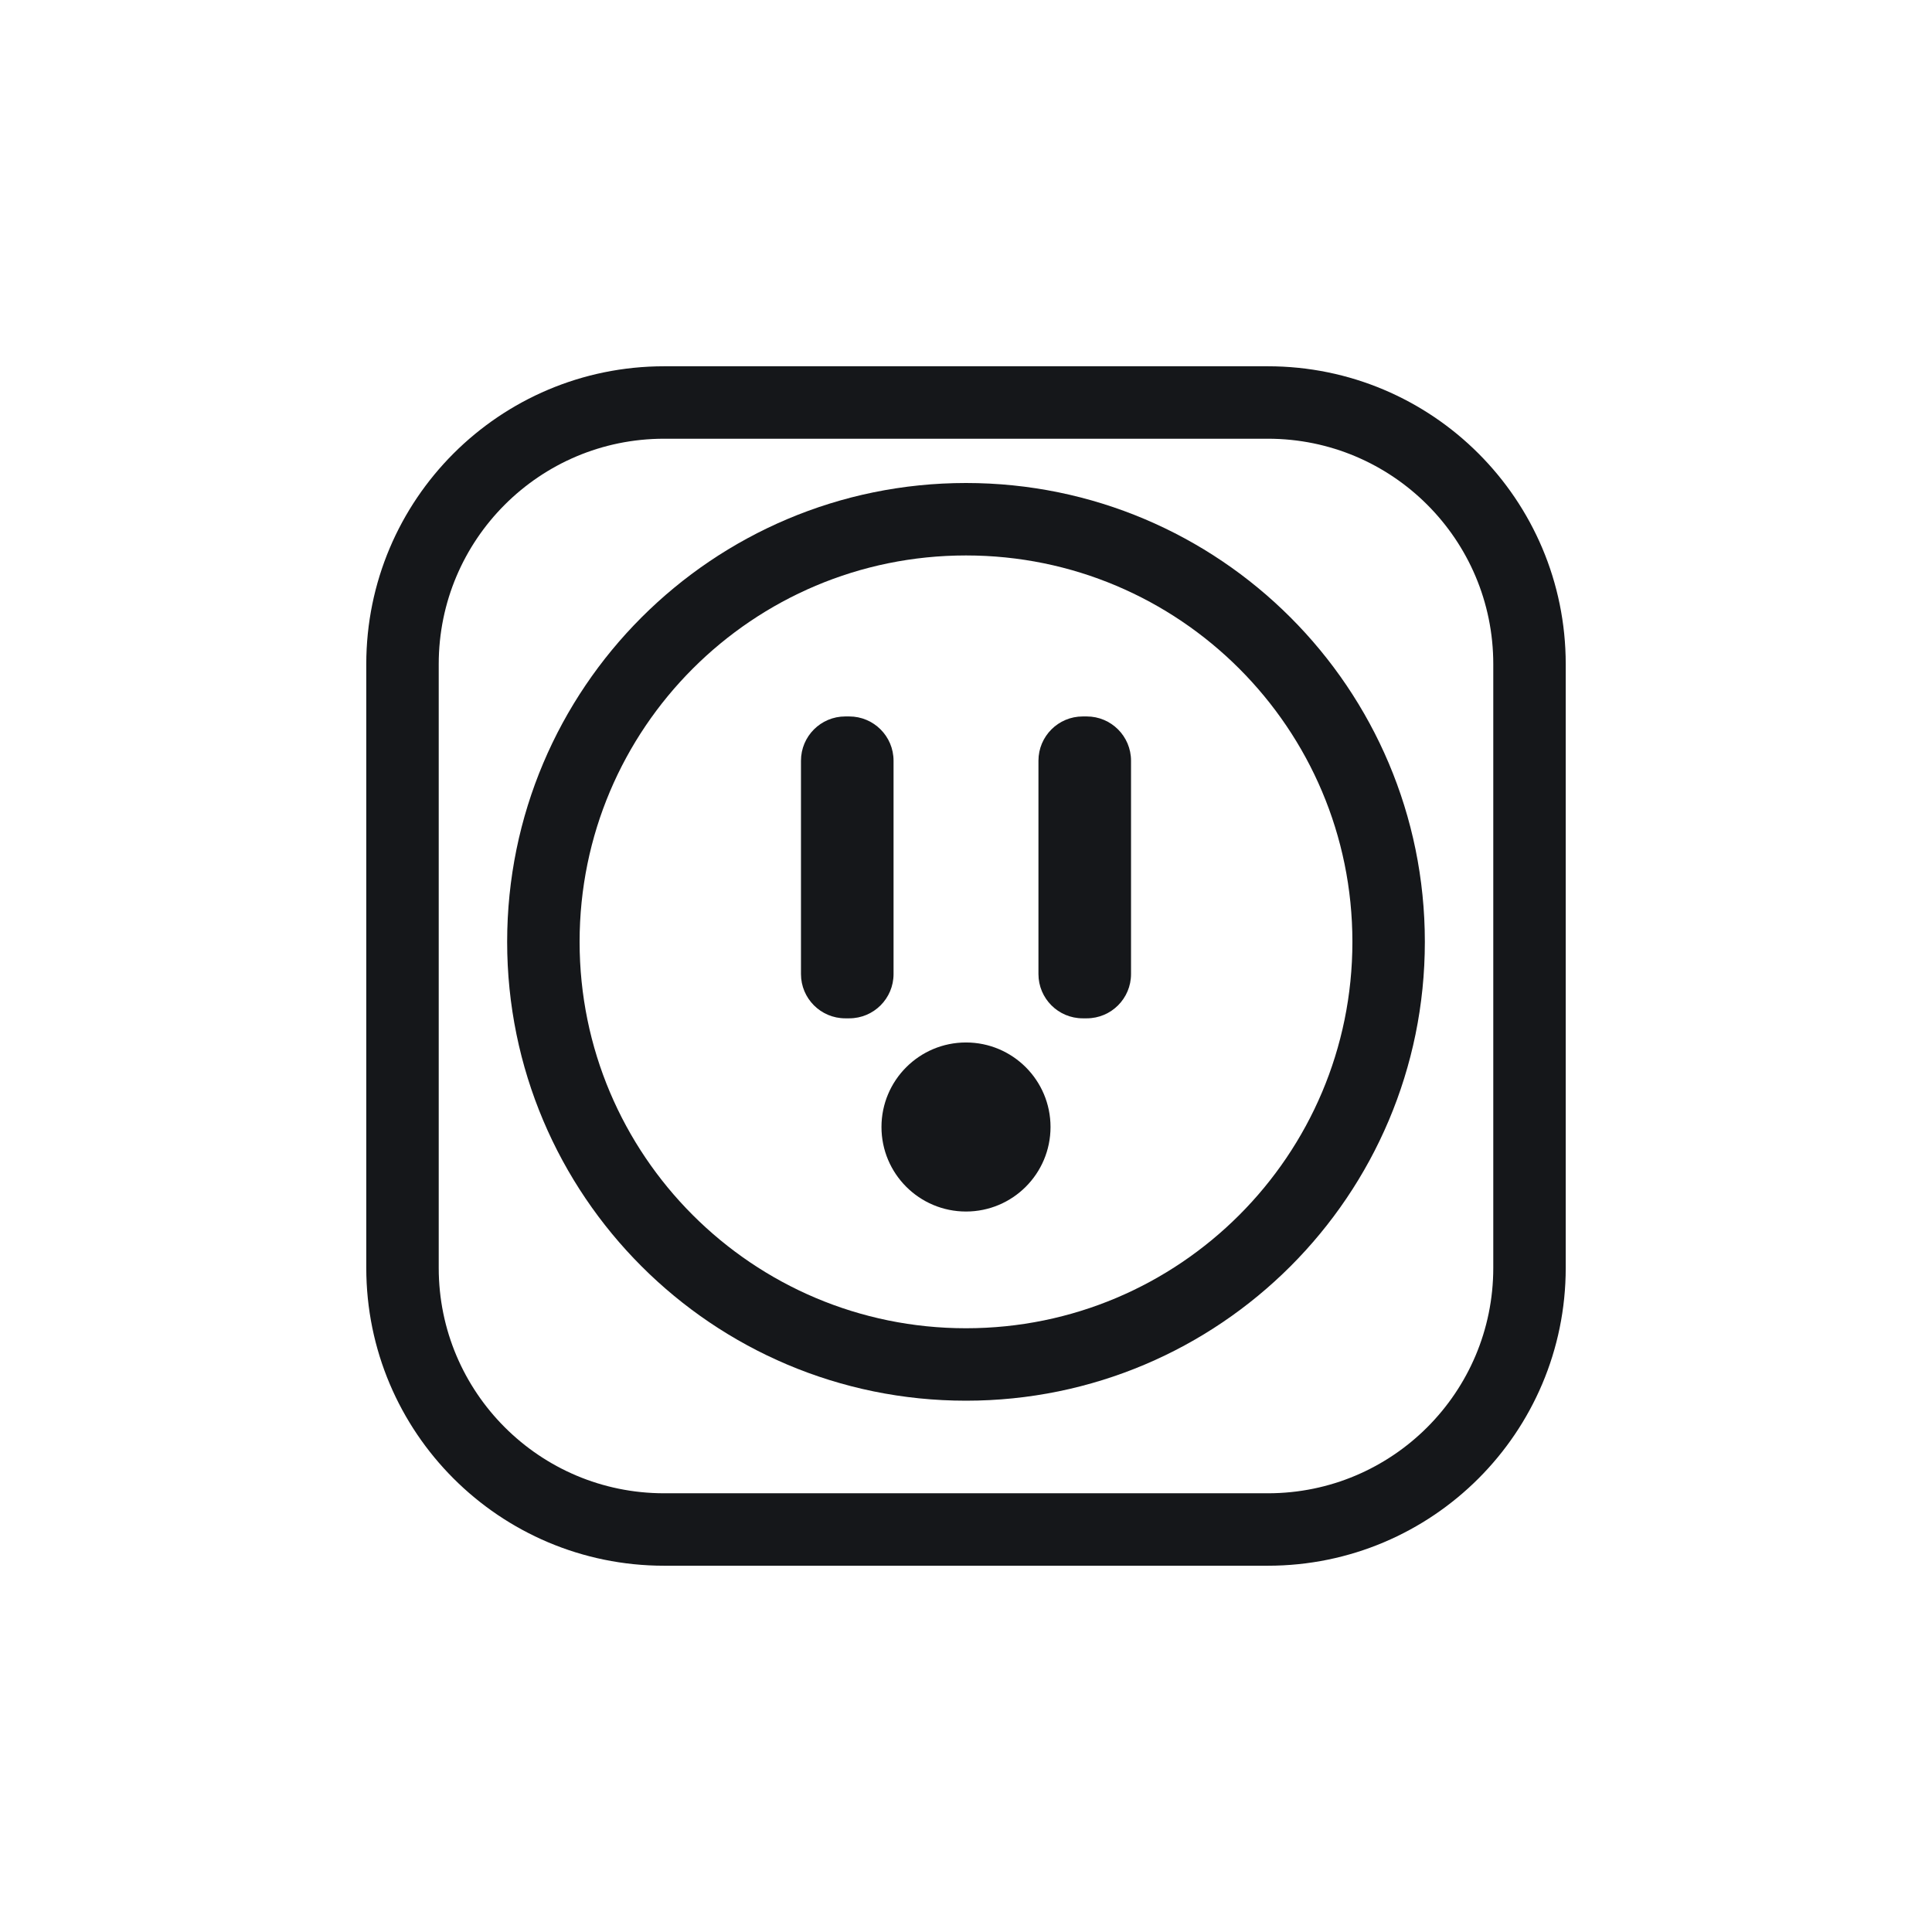
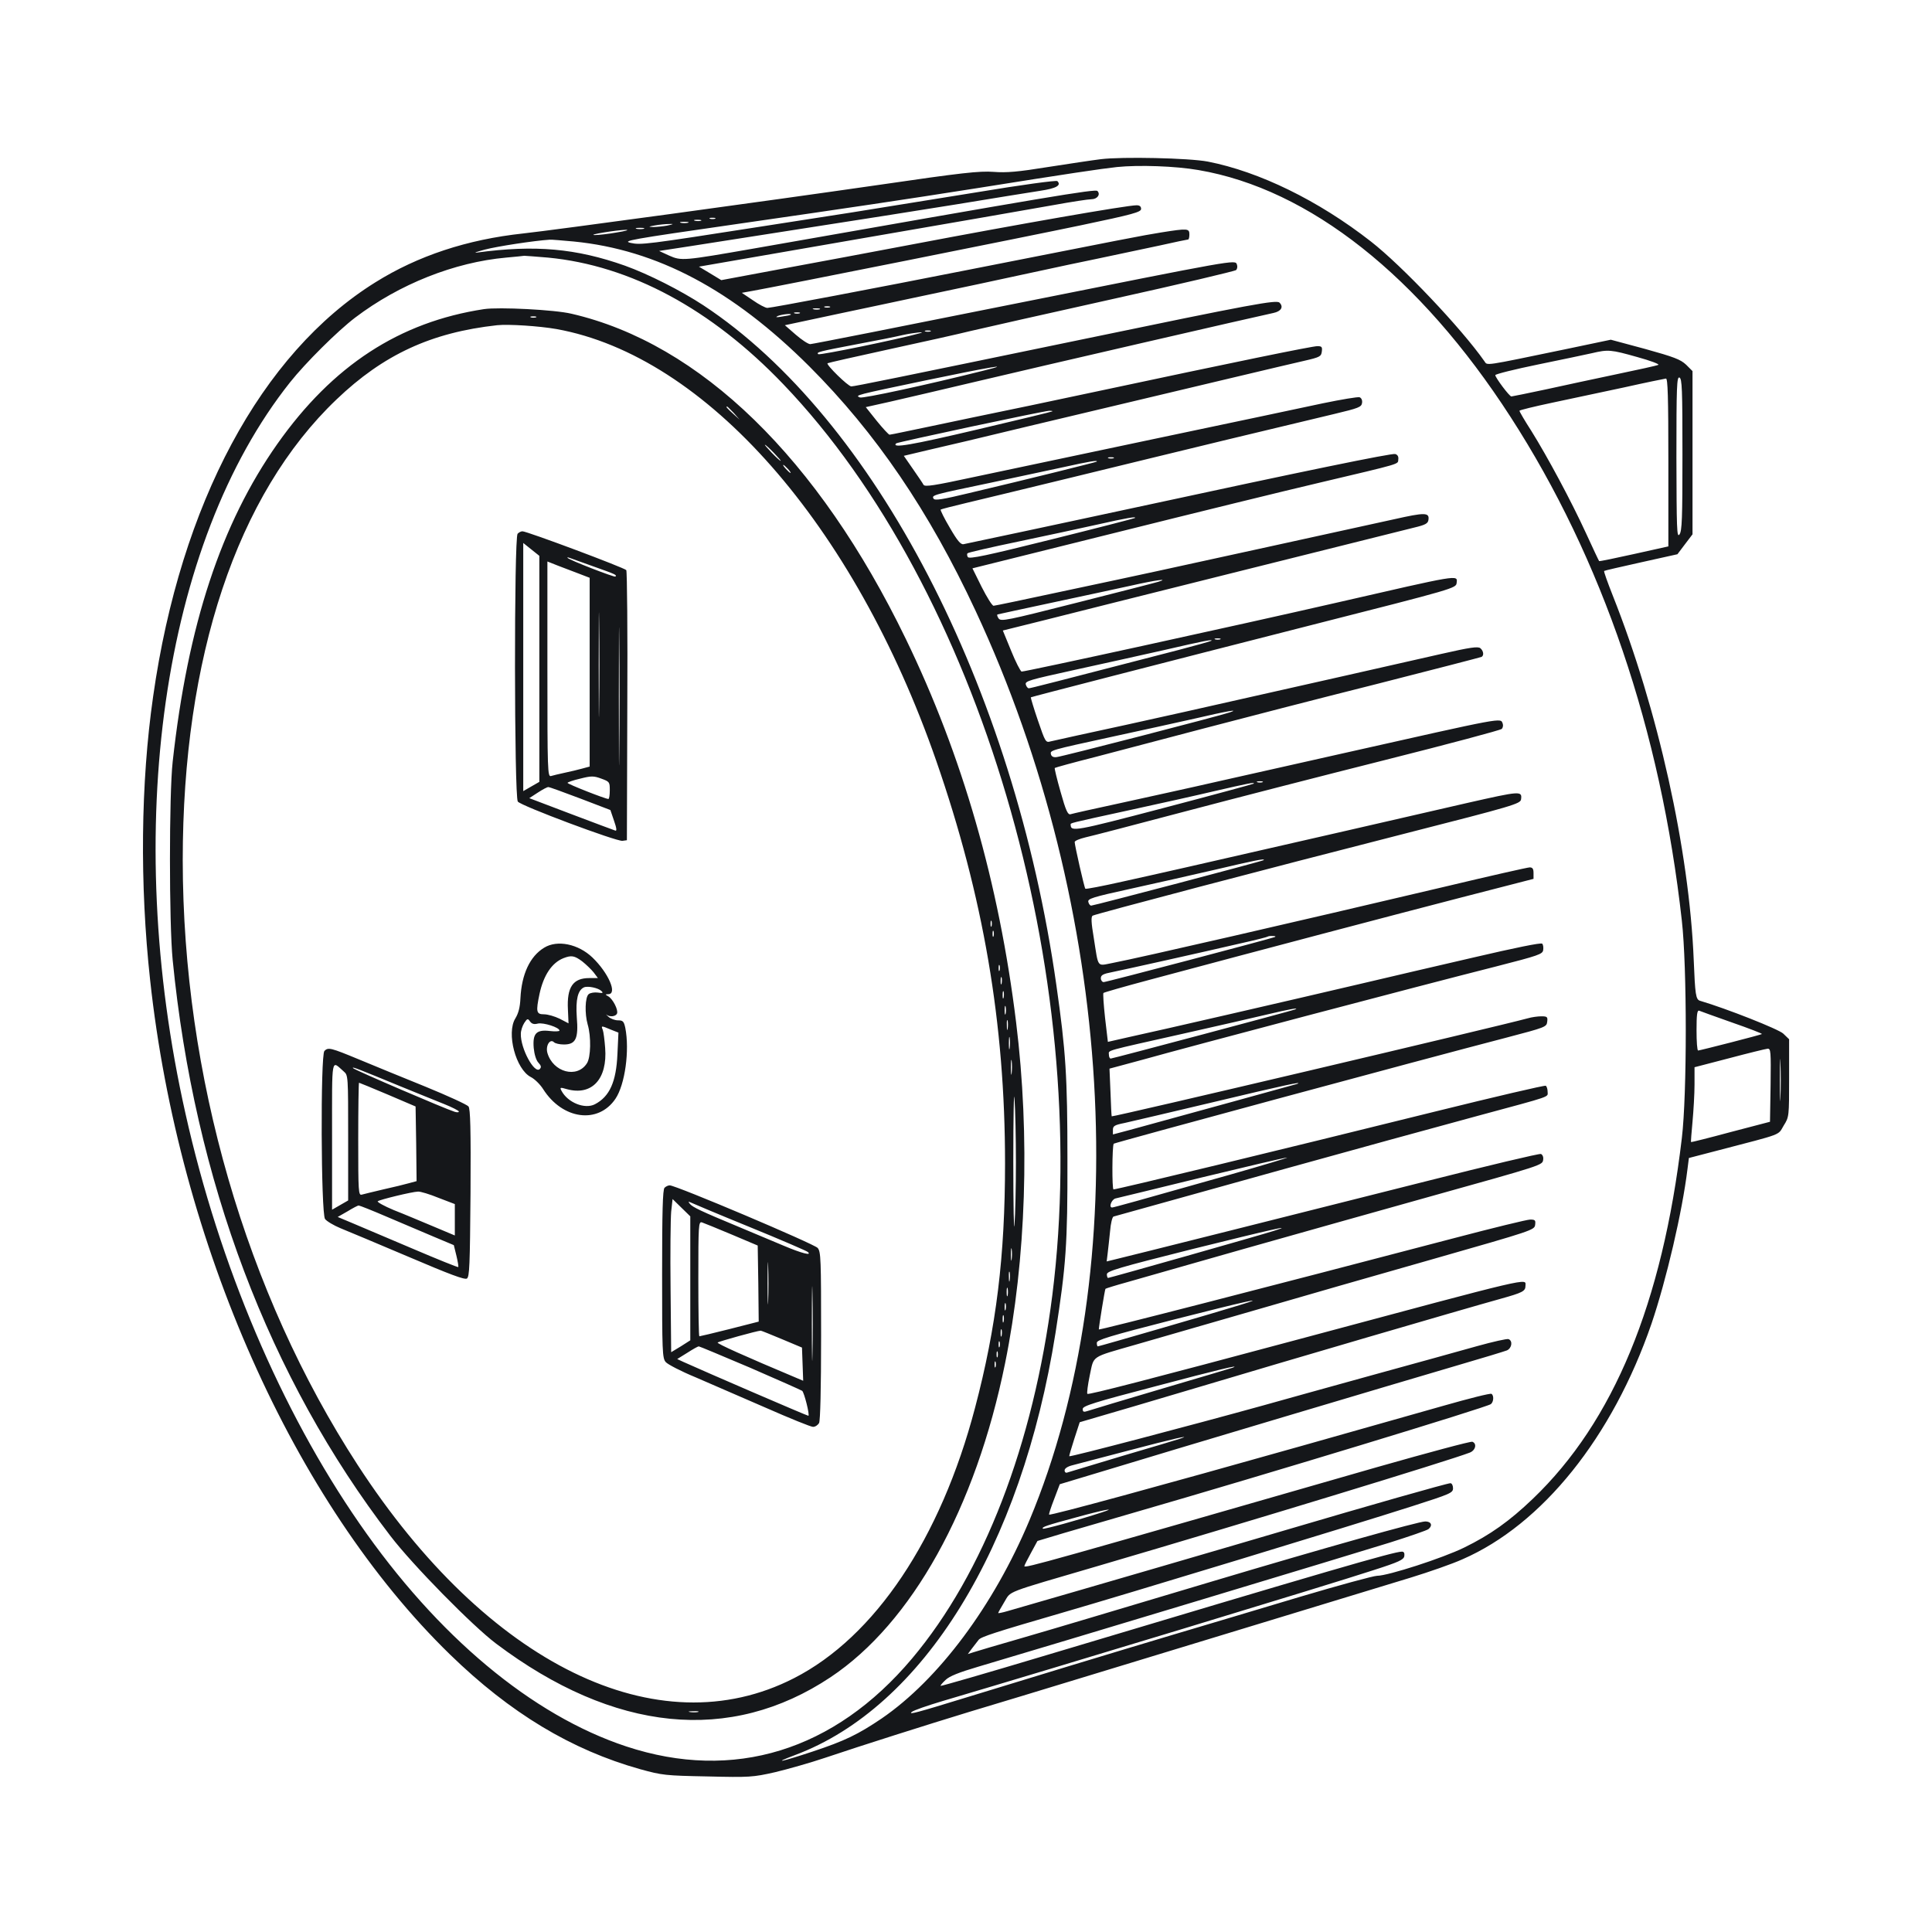
- <svg xmlns="http://www.w3.org/2000/svg" viewBox="0 0 960 960">
-   <g fill="none" stroke="#15171A" stroke-width="36" stroke-linejoin="round">
-     <rect x="200" y="200" width="560" height="560" rx="130" />
-     <circle cx="480" cy="468" r="210" />
-   </g>
-   <g fill="#15171A">
-     <rect x="398" y="356" width="46" height="150" rx="22" />
-     <rect x="516" y="356" width="46" height="150" rx="22" />
-     <circle cx="480" cy="560" r="42" />
+ <svg xmlns="http://www.w3.org/2000/svg" version="1.0" width="960pt" height="960pt" viewBox="0 0 960 960" preserveAspectRatio="xMidYMid meet">
+   <g transform="translate(0,960) scale(0.1,-0.1)" fill="#15171a" stroke="none">
+     <path d="M5470 8809 c-41 -5 -160 -23 -263 -39 -148 -24 -206 -29 -270 -24 -70 5 -155 -4 -572 -65 -561 -81 -1609 -224 -1765 -241 -279 -30 -524 -111 -735 -243 -567 -353 -968 -1100 -1104 -2057 -62 -431 -67 -934 -15 -1410 142 -1309 714 -2596 1490 -3351 299 -291 603 -474 945 -570 109 -30 124 -32 334 -36 209 -5 226 -4 336 21 63 15 176 47 250 72 184 62 503 163 716 228 98 29 387 117 643 195 532 162 1307 398 1550 472 91 28 206 68 257 91 397 173 745 607 939 1170 74 218 153 556 179 769 l7 55 146 38 c326 85 295 73 325 123 27 43 27 45 27 237 l0 192 -29 28 c-23 22 -281 124 -413 163 -22 6 -25 31 -32 203 -22 545 -178 1246 -402 1810 -26 66 -46 121 -43 123 2 2 85 21 184 43 l180 40 37 49 38 50 0 406 0 405 -32 32 c-28 26 -59 38 -203 78 l-171 46 -224 -47 c-415 -86 -388 -82 -404 -60 -114 163 -410 475 -564 595 -261 204 -555 347 -810 397 -94 18 -427 25 -532 12z m485 -54 c551 -94 1099 -527 1551 -1227 455 -704 746 -1558 851 -2503 26 -228 26 -864 0 -1080 -97 -822 -340 -1409 -740 -1792 -117 -112 -213 -180 -342 -243 -106 -52 -378 -140 -432 -140 -17 0 -190 -47 -385 -105 -194 -58 -474 -142 -623 -186 -295 -88 -765 -231 -1025 -311 -263 -81 -296 -89 -280 -75 8 8 78 32 155 55 555 164 1908 574 2140 650 128 41 150 52 153 70 2 15 -2 22 -12 22 -40 0 -362 -94 -1785 -520 -277 -83 -505 -149 -507 -147 -2 2 9 15 24 29 19 19 67 38 162 66 355 105 1887 567 2046 617 98 31 185 61 192 67 22 18 14 38 -16 38 -33 0 -503 -132 -1052 -296 -613 -183 -732 -219 -955 -284 -115 -33 -223 -65 -238 -70 l-28 -9 20 27 c12 15 27 35 34 44 12 15 83 38 417 135 311 90 1442 434 1738 529 190 61 202 66 202 89 0 14 -6 25 -13 25 -16 0 -416 -114 -802 -228 -209 -62 -1008 -295 -1397 -407 -27 -8 -48 -12 -48 -10 0 3 14 27 30 54 36 58 -8 41 470 181 753 221 1743 523 1843 562 29 11 37 45 13 54 -8 3 -220 -54 -473 -126 -1648 -474 -1753 -504 -1753 -492 0 4 15 33 33 66 l32 59 130 39 c72 21 229 67 350 102 654 189 1752 523 1773 539 14 11 16 43 3 51 -5 4 -112 -23 -238 -59 -125 -35 -442 -125 -703 -199 -694 -196 -1251 -348 -1257 -342 -2 2 9 36 25 77 l28 74 219 66 c304 93 1482 444 1755 524 124 36 235 70 248 75 24 11 30 47 8 56 -7 3 -78 -13 -157 -35 -79 -22 -315 -88 -524 -145 -209 -58 -452 -125 -540 -150 -354 -98 -958 -257 -962 -252 -1 1 10 40 25 86 l27 83 85 25 c47 13 279 82 515 152 421 126 1292 381 1490 436 111 31 125 38 125 65 0 38 58 52 -1120 -264 -750 -201 -1052 -279 -1057 -273 -3 3 2 44 12 92 22 101 1 87 230 153 94 27 352 102 575 166 223 65 630 182 905 260 490 140 500 143 503 169 3 23 0 26 -25 26 -15 0 -183 -41 -373 -91 -934 -245 -1770 -460 -1770 -455 0 14 30 200 33 202 2 2 50 17 108 33 57 17 318 90 579 165 261 74 671 189 910 256 584 163 574 160 578 188 2 13 -3 24 -11 28 -8 3 -264 -58 -568 -135 -582 -147 -1501 -378 -1557 -391 l-33 -8 5 41 c3 23 8 73 12 110 3 38 11 70 17 72 11 3 595 166 862 240 309 86 732 202 950 261 374 101 345 91 345 119 0 13 -4 26 -9 30 -6 3 -254 -55 -553 -129 -766 -190 -1576 -386 -1595 -386 -8 0 -7 215 1 227 4 5 1523 416 1951 527 194 51 200 53 203 79 3 24 0 27 -29 27 -17 0 -48 -4 -68 -10 -134 -37 -2063 -492 -2067 -487 -1 1 -4 55 -6 119 l-5 118 41 11 c22 6 79 21 126 34 224 63 1367 365 1755 463 211 54 230 61 233 81 2 13 0 27 -5 32 -6 6 -141 -22 -334 -67 -178 -41 -439 -102 -579 -135 -345 -81 -1000 -232 -1135 -261 l-110 -25 -14 119 c-7 65 -11 121 -8 124 3 3 104 32 224 64 563 151 1231 327 1556 411 l357 92 0 29 c0 21 -5 28 -19 28 -10 0 -200 -43 -422 -96 -742 -175 -1511 -352 -1651 -379 -79 -15 -69 -28 -93 124 -13 77 -14 105 -6 111 16 9 870 234 1556 409 533 136 570 147 573 169 6 43 -3 42 -268 -18 -69 -16 -341 -78 -605 -139 -799 -183 -923 -211 -1109 -252 -98 -22 -181 -38 -183 -35 -5 4 -53 216 -53 232 0 6 24 16 53 23 28 6 250 64 492 128 242 64 693 180 1003 258 310 78 568 147 574 153 6 6 8 18 5 26 -12 30 22 36 -797 -148 -184 -41 -456 -103 -605 -136 -148 -34 -373 -83 -500 -111 -126 -27 -237 -52 -246 -55 -13 -3 -23 18 -49 111 -18 63 -31 117 -29 119 2 2 92 27 199 54 107 28 350 92 540 142 190 50 577 150 860 221 283 72 518 133 522 135 13 8 9 30 -6 43 -12 10 -52 4 -193 -28 -98 -22 -308 -70 -468 -106 -672 -152 -1037 -234 -1340 -299 -60 -13 -121 -27 -135 -30 -24 -7 -26 -3 -63 105 -21 61 -36 113 -35 114 5 3 629 164 1398 360 712 181 715 182 718 209 5 41 17 42 -598 -99 -493 -113 -1555 -345 -1564 -342 -6 3 -30 49 -52 104 l-41 100 201 50 c180 46 1668 418 1841 461 59 14 71 21 73 40 5 36 -19 36 -170 2 -237 -52 -1044 -229 -1188 -260 -74 -16 -283 -61 -463 -99 -181 -39 -334 -71 -340 -71 -7 0 -33 42 -59 93 l-46 93 711 177 c392 98 845 209 1007 247 423 100 395 92 398 117 2 14 -3 23 -15 27 -17 5 -455 -85 -1283 -264 -151 -33 -403 -86 -560 -120 -157 -33 -293 -62 -302 -64 -14 -3 -31 17 -68 81 -28 47 -48 88 -46 91 3 2 60 17 128 33 68 16 299 72 513 124 215 53 568 138 785 191 217 52 456 109 530 127 121 29 135 34 138 55 2 13 -3 24 -12 28 -8 3 -91 -11 -183 -30 -92 -20 -467 -99 -833 -176 -366 -77 -773 -163 -904 -191 -195 -42 -240 -49 -247 -38 -4 8 -28 43 -53 79 l-45 65 122 29 c67 15 291 68 497 118 875 208 1290 307 1370 325 79 18 85 22 88 46 3 23 0 27 -22 27 -26 0 -416 -80 -1096 -225 -195 -42 -474 -100 -620 -130 -146 -31 -296 -62 -334 -70 -38 -8 -72 -15 -76 -15 -4 0 -33 31 -63 68 l-55 69 121 27 c67 15 262 61 432 101 290 69 1400 325 1473 340 38 8 51 30 30 51 -15 15 -127 -5 -993 -185 -913 -189 -1119 -231 -1135 -231 -16 0 -126 108 -118 115 2 2 139 33 304 69 166 36 350 77 410 92 60 14 378 86 707 159 330 73 604 138 609 143 6 6 8 18 4 28 -9 24 4 26 -1107 -196 -548 -110 -1003 -200 -1013 -200 -10 0 -42 21 -72 47 l-54 47 267 57 c148 31 311 66 363 77 52 11 203 43 335 71 132 29 281 60 330 71 50 11 167 36 260 55 94 20 232 49 307 65 75 17 139 30 142 30 3 0 6 11 6 25 0 30 -8 31 -140 10 -89 -14 -190 -34 -955 -185 -465 -92 -982 -190 -1002 -190 -10 0 -42 17 -72 38 l-55 37 50 9 c125 22 1371 271 1637 327 257 54 297 65 297 81 0 12 -7 18 -22 18 -49 0 -582 -93 -1118 -195 -184 -35 -473 -89 -641 -120 l-305 -57 -56 34 -55 33 801 139 c440 76 873 151 961 167 88 16 173 29 188 29 29 0 47 24 30 41 -11 11 -247 -29 -1708 -286 -350 -61 -359 -62 -420 -35 l-50 23 150 23 c83 13 341 53 575 90 234 36 574 90 755 119 182 30 368 60 414 67 80 12 106 27 85 48 -5 5 -176 -18 -404 -56 -217 -35 -496 -80 -620 -100 -124 -19 -326 -51 -450 -70 -570 -89 -596 -92 -646 -81 -44 10 -6 17 522 93 589 85 824 120 1199 179 458 73 613 96 695 105 109 11 290 5 405 -15z m-2402 -242 c-7 -2 -19 -2 -25 0 -7 3 -2 5 12 5 14 0 19 -2 13 -5z m-70 -10 c-7 -2 -21 -2 -30 0 -10 3 -4 5 12 5 17 0 24 -2 18 -5z m-65 -10 c-10 -2 -26 -2 -35 0 -10 3 -2 5 17 5 19 0 27 -2 18 -5z m-103 -14 c-22 -4 -53 -7 -70 -7 -26 1 -24 2 10 8 22 4 54 7 70 7 25 1 23 -1 -10 -8z m-117 -16 c-10 -2 -26 -2 -35 0 -10 3 -2 5 17 5 19 0 27 -2 18 -5z m-133 -18 c-44 -8 -93 -13 -110 -13 -40 1 110 25 155 26 19 0 -1 -6 -45 -13z m-214 -45 c414 -41 789 -240 1170 -620 331 -331 596 -720 827 -1216 687 -1473 793 -3264 267 -4519 -178 -424 -451 -790 -734 -984 -117 -79 -182 -111 -345 -165 -154 -51 -203 -61 -86 -17 637 238 1126 1031 1295 2099 52 333 60 440 59 862 0 411 -8 536 -55 865 -210 1483 -904 2817 -1754 3378 -113 74 -273 155 -390 197 -243 86 -447 104 -735 65 -19 -2 -1 4 40 15 61 16 244 44 321 49 9 1 63 -4 120 -9z m-128 -80 c409 -39 811 -255 1169 -629 973 -1015 1538 -2930 1337 -4526 -94 -742 -341 -1383 -697 -1806 -386 -459 -887 -613 -1420 -437 -469 155 -939 548 -1326 1108 -390 563 -696 1284 -864 2035 -319 1417 -116 2836 519 3635 77 97 236 255 324 322 219 166 493 275 750 298 44 4 85 8 90 9 6 0 59 -4 118 -9z m1400 -247 c-7 -2 -19 -2 -25 0 -7 3 -2 5 12 5 14 0 19 -2 13 -5z m-50 -10 c-7 -2 -21 -2 -30 0 -10 3 -4 5 12 5 17 0 24 -2 18 -5z m-100 -20 c-7 -2 -19 -2 -25 0 -7 3 -2 5 12 5 14 0 19 -2 13 -5z m-44 -7 c-2 -2 -22 -6 -44 -9 -28 -5 -34 -4 -20 3 19 8 73 14 64 6z m694 -83 c-7 -2 -19 -2 -25 0 -7 3 -2 5 12 5 14 0 19 -2 13 -5z m-53 -9 c-106 -30 -497 -110 -504 -104 -11 10 0 13 194 50 91 17 192 37 225 45 54 12 123 19 85 9z m3565 -118 c66 -18 113 -36 105 -39 -8 -4 -100 -24 -205 -46 -104 -22 -264 -56 -354 -76 -90 -19 -167 -35 -171 -35 -10 0 -80 94 -80 106 0 5 96 29 213 53 116 24 237 49 267 56 81 19 94 18 225 -19z m-3245 -67 c-282 -71 -603 -140 -617 -134 -26 11 -26 11 332 86 311 65 437 86 285 48z m3470 -418 c0 -316 -2 -380 -15 -397 -13 -17 -14 27 -15 383 0 354 2 402 15 397 13 -5 15 -57 15 -383z m-70 -39 l0 -417 -171 -38 c-94 -21 -172 -37 -173 -35 -2 2 -31 64 -65 138 -74 161 -191 379 -272 509 -33 51 -59 96 -59 100 0 3 73 21 163 40 89 19 250 53 357 76 107 24 201 43 208 44 9 1 12 -89 12 -417z m-3061 254 c-2 -2 -171 -43 -376 -91 -323 -76 -425 -94 -400 -68 7 6 727 160 761 162 11 0 17 -1 15 -3z m304 -233 c-7 -2 -19 -2 -25 0 -7 3 -2 5 12 5 14 0 19 -2 13 -5z m-84 -17 c-4 -3 -328 -84 -633 -156 -133 -32 -171 -38 -177 -28 -11 18 -5 19 277 78 137 29 305 65 374 80 117 26 169 35 159 26z m190 -280 c-2 -2 -188 -50 -413 -106 -325 -81 -410 -99 -417 -88 -4 7 -5 16 -1 19 4 4 117 30 252 58 135 28 313 67 395 85 142 32 194 41 184 32z m116 -317 c-16 -5 -199 -52 -405 -104 -351 -89 -376 -94 -388 -78 -7 10 -9 19 -5 20 4 1 127 28 273 59 146 31 321 69 390 84 124 28 194 37 135 19z m308 -286 c-7 -2 -19 -2 -25 0 -7 3 -2 5 12 5 14 0 19 -2 13 -5z m-44 -7 c-2 -2 -76 -23 -164 -46 -622 -161 -734 -190 -743 -190 -5 0 -12 8 -15 19 -4 17 19 23 237 71 132 29 336 74 451 100 203 47 243 54 234 46z m91 -356 c-45 -16 -834 -220 -860 -222 -16 -2 -25 3 -28 14 -4 20 -9 19 308 88 129 28 312 68 405 89 163 38 228 49 175 31z m163 -347 c-7 -2 -19 -2 -25 0 -7 3 -2 5 12 5 14 0 19 -2 13 -5z m-44 -7 c-2 -2 -204 -57 -448 -121 -442 -116 -460 -119 -461 -83 0 9 -17 5 295 73 138 30 327 72 420 94 165 38 203 46 194 37z m50 -380 c-5 -5 -844 -226 -857 -226 -5 0 -12 8 -14 18 -5 16 19 24 211 66 119 26 308 69 421 95 191 45 249 57 239 47z m56 -382 c-23 -9 -837 -224 -851 -224 -7 0 -14 9 -14 19 0 16 11 22 58 31 59 12 450 99 652 146 63 14 117 28 119 30 2 2 14 4 25 3 12 0 17 -2 11 -5z m100 -360 c-17 -7 -907 -244 -916 -244 -5 0 -9 9 -9 20 0 23 -30 14 375 105 165 37 352 80 415 95 104 25 161 35 135 24z m2172 -65 c84 -29 150 -55 148 -57 -4 -4 -305 -81 -317 -82 -5 0 -8 45 -8 101 0 77 3 100 13 97 6 -3 80 -29 164 -59z m240 -372 c-1 -45 -3 -5 -3 88 0 94 2 130 3 82 2 -48 2 -125 0 -170z m-49 61 l-3 -182 -195 -51 c-107 -29 -196 -51 -197 -50 -2 1 2 46 7 101 5 54 10 138 10 185 l0 86 173 45 c94 25 180 46 190 47 16 1 17 -12 15 -181z m-2353 6 c-9 -3 -584 -161 -832 -229 l-83 -22 0 23 c0 19 8 24 58 34 31 7 233 54 447 105 343 82 446 104 410 89z m-330 -450 c-469 -133 -582 -164 -589 -164 -18 0 -3 40 17 45 12 3 204 49 427 104 223 54 414 99 425 99 11 1 -115 -37 -280 -84z m215 -280 c-65 -21 -816 -234 -824 -234 -3 0 -6 8 -6 18 0 16 57 33 423 125 391 97 518 126 407 91z m-170 -369 c-98 -31 -698 -205 -705 -205 -3 0 -5 8 -5 18 0 14 62 33 378 114 369 94 482 119 332 73z m-35 -311 c-5 -2 -163 -49 -350 -104 -187 -55 -352 -105 -367 -110 -24 -8 -28 -6 -28 9 0 15 57 33 363 113 309 82 427 110 382 92z m-265 -354 c-14 -5 -142 -43 -285 -85 -143 -43 -266 -80 -272 -82 -7 -3 -13 2 -13 11 0 9 14 19 38 25 20 5 147 39 282 74 215 57 326 82 250 57z m-385 -365 c-123 -40 -288 -85 -293 -81 -7 8 16 16 168 57 130 36 208 51 125 24z M2405 8064 c-420 -64 -752 -280 -1027 -670 -279 -396 -445 -898 -520 -1579 -18 -162 -18 -803 0 -985 108 -1095 478 -2075 1082 -2862 110 -144 408 -447 525 -535 586 -441 1163 -499 1662 -167 404 269 721 840 867 1559 105 516 125 1129 55 1695 -85 692 -267 1326 -548 1905 -435 898 -1021 1468 -1661 1616 -83 20 -361 34 -435 23z m258 -41 c-7 -2 -19 -2 -25 0 -7 3 -2 5 12 5 14 0 19 -2 13 -5z m102 -58 c743 -134 1479 -972 1887 -2145 234 -674 342 -1305 342 -2000 0 -460 -43 -814 -149 -1215 -171 -651 -498 -1139 -900 -1344 -676 -346 -1523 67 -2168 1060 -556 856 -868 1935 -869 3004 0 1010 269 1818 764 2290 233 223 471 333 798 369 57 6 209 -4 295 -19z m881 -417 l29 -33 -32 29 c-31 28 -38 36 -30 36 2 0 16 -15 33 -32z m199 -198 c21 -22 37 -40 34 -40 -3 0 -23 18 -44 40 -21 22 -37 40 -34 40 3 0 23 -18 44 -40z m70 -80 c10 -11 16 -20 13 -20 -3 0 -13 9 -23 20 -10 11 -16 20 -13 20 3 0 13 -9 23 -20z m1012 -2272 c-3 -7 -5 -2 -5 12 0 14 2 19 5 13 2 -7 2 -19 0 -25z m10 -50 c-3 -7 -5 -2 -5 12 0 14 2 19 5 13 2 -7 2 -19 0 -25z m30 -170 c-3 -7 -5 -2 -5 12 0 14 2 19 5 13 2 -7 2 -19 0 -25z m10 -65 c-3 -10 -5 -4 -5 12 0 17 2 24 5 18 2 -7 2 -21 0 -30z m10 -70 c-3 -10 -5 -4 -5 12 0 17 2 24 5 18 2 -7 2 -21 0 -30z m10 -80 c-3 -10 -5 -2 -5 17 0 19 2 27 5 18 2 -10 2 -26 0 -35z m10 -75 c-2 -13 -4 -5 -4 17 -1 22 1 32 4 23 2 -10 2 -28 0 -40z m10 -95 c-2 -16 -4 -5 -4 22 0 28 2 40 4 28 2 -13 2 -35 0 -50z m10 -125 c-2 -18 -4 -6 -4 27 0 33 2 48 4 33 2 -15 2 -42 0 -60z m21 -443 c0 -121 -3 -260 -7 -310 -3 -49 -6 92 -6 315 0 223 3 362 6 310 4 -52 7 -194 7 -315z m-21 -482 c-2 -16 -4 -5 -4 22 0 28 2 40 4 28 2 -13 2 -35 0 -50z m-10 -105 c-2 -13 -4 -5 -4 17 -1 22 1 32 4 23 2 -10 2 -28 0 -40z m-10 -75 c-3 -10 -5 -2 -5 17 0 19 2 27 5 18 2 -10 2 -26 0 -35z m-10 -70 c-3 -10 -5 -4 -5 12 0 17 2 24 5 18 2 -7 2 -21 0 -30z m-10 -60 c-3 -10 -5 -4 -5 12 0 17 2 24 5 18 2 -7 2 -21 0 -30z m-10 -70 c-3 -10 -5 -4 -5 12 0 17 2 24 5 18 2 -7 2 -21 0 -30z m-10 -55 c-3 -7 -5 -2 -5 12 0 14 2 19 5 13 2 -7 2 -19 0 -25z m-10 -50 c-3 -7 -5 -2 -5 12 0 14 2 19 5 13 2 -7 2 -19 0 -25z m-10 -50 c-3 -7 -5 -2 -5 12 0 14 2 19 5 13 2 -7 2 -19 0 -25z m-1479 -1715 c-10 -2 -28 -2 -40 0 -13 2 -5 4 17 4 22 1 32 -1 23 -4z M2572 6948 c-18 -18 -17 -1307 1 -1331 15 -21 491 -199 520 -195 l22 3 2 665 c2 366 -1 670 -5 677 -7 11 -493 193 -516 193 -7 0 -17 -5 -24 -12z m108 -671 l0 -562 -40 -23 -40 -23 0 617 0 616 40 -32 40 -32 0 -561z m270 508 c110 -39 116 -42 108 -50 -4 -5 -229 82 -238 93 -3 3 2 3 10 0 8 -3 62 -22 120 -43z m-72 -36 l52 -20 0 -469 0 -469 -37 -10 c-21 -6 -60 -15 -88 -21 -27 -6 -58 -13 -67 -16 -17 -5 -18 25 -18 530 l0 536 53 -21 c28 -11 76 -29 105 -40z m99 -661 c-1 -117 -2 -24 -2 207 0 231 1 327 2 213 2 -114 2 -303 0 -420z m100 -225 c-1 -153 -2 -28 -2 277 0 305 1 430 2 278 2 -153 2 -403 0 -555z m-47 -190 c0 -24 -3 -43 -7 -43 -15 0 -203 74 -203 80 0 3 28 13 63 21 55 14 67 14 105 0 41 -15 42 -17 42 -58z m-146 -41 l149 -57 18 -53 c13 -37 15 -53 6 -49 -7 2 -105 39 -219 82 l-208 79 43 28 c23 15 47 28 52 27 6 0 77 -26 159 -57z M2704 4891 c-71 -43 -112 -132 -118 -251 -2 -46 -10 -75 -25 -100 -46 -73 2 -254 77 -292 18 -9 46 -36 61 -60 96 -151 273 -175 359 -48 48 71 71 241 49 353 -7 32 -12 37 -36 37 -16 0 -37 8 -48 18 -10 9 -14 14 -9 10 16 -13 46 -9 52 6 7 18 -21 72 -43 85 -17 10 -17 10 0 11 46 1 0 106 -79 182 -71 68 -175 89 -240 49z m189 -68 c20 -16 45 -40 57 -55 l21 -28 -43 0 c-81 0 -112 -45 -106 -157 l3 -68 -44 23 c-25 12 -59 22 -78 22 -38 0 -41 12 -22 102 20 92 61 154 119 177 39 15 54 13 93 -16z m95 -147 c11 -10 8 -12 -18 -8 -16 2 -37 -1 -45 -8 -18 -15 -20 -97 -5 -150 18 -60 16 -165 -4 -194 -49 -76 -168 -44 -196 52 -10 36 13 73 33 53 6 -6 28 -11 49 -11 59 0 73 29 64 136 -6 87 5 134 36 148 19 8 71 -3 86 -18z m-315 -162 c27 6 107 -19 107 -35 0 -4 -22 -5 -48 -2 -67 8 -86 -12 -80 -84 3 -32 12 -61 23 -73 14 -15 16 -23 7 -32 -26 -26 -96 102 -94 175 0 16 8 40 17 54 15 23 18 23 29 7 9 -12 20 -15 39 -10z m362 -30 l38 -15 -5 -107 c-6 -138 -39 -211 -112 -249 -50 -26 -135 8 -166 67 -9 17 -7 18 27 8 124 -34 202 50 190 205 -3 39 -8 80 -12 90 -9 21 -7 21 40 1z M1612 4378 c-20 -20 -17 -806 3 -835 8 -11 43 -32 77 -46 35 -14 187 -78 338 -142 204 -87 278 -115 290 -108 13 9 15 63 18 425 2 321 -1 418 -10 430 -7 9 -103 53 -213 98 -110 44 -259 106 -332 136 -140 58 -152 61 -171 42z m96 -102 c22 -19 22 -20 22 -330 l0 -311 -40 -23 -40 -23 0 367 c0 405 -5 375 58 320z m282 -74 c80 -33 178 -72 217 -88 40 -16 73 -33 73 -37 0 -5 -10 -5 -22 -1 -43 13 -493 206 -503 216 -11 11 29 -5 235 -90z m-63 -41 l138 -59 3 -185 2 -186 -37 -10 c-21 -6 -78 -20 -128 -31 -49 -12 -98 -23 -107 -26 -17 -5 -18 13 -18 275 0 155 2 281 4 281 2 0 67 -27 143 -59z m252 -513 l81 -31 0 -78 0 -78 -107 45 c-60 25 -147 62 -196 81 -48 20 -84 40 -80 44 10 8 169 47 200 48 12 1 58 -13 102 -31z m-257 -94 c73 -31 178 -76 233 -99 l100 -42 13 -53 c7 -29 11 -54 9 -56 -2 -2 -104 39 -228 92 -123 52 -257 109 -297 126 l-74 31 49 28 c26 16 51 29 55 29 5 0 68 -25 140 -56z M3302 3698 c-9 -9 -12 -118 -12 -429 0 -383 1 -418 18 -437 9 -11 76 -46 149 -76 72 -31 229 -99 348 -151 118 -52 224 -95 235 -95 11 0 24 9 30 19 6 13 10 168 10 434 0 380 -1 417 -17 436 -17 20 -704 311 -735 311 -8 0 -19 -5 -26 -12z m128 -450 l0 -308 -47 -30 -48 -29 -3 317 c-2 174 0 346 3 381 l7 63 44 -43 44 -43 0 -308z m290 257 c157 -64 289 -121 294 -126 22 -20 -30 -7 -122 32 -53 22 -151 63 -217 91 -195 81 -234 100 -247 116 -7 9 -8 13 -3 10 6 -3 138 -59 295 -123z m-85 -39 l130 -55 3 -189 2 -189 -145 -37 c-79 -20 -147 -36 -150 -36 -3 0 -5 129 -5 286 0 267 1 285 18 280 9 -3 76 -30 147 -60z m182 -329 c-1 -45 -3 -5 -3 88 0 94 2 130 3 82 2 -48 2 -125 0 -170z m220 -265 c-1 -81 -3 -12 -3 153 0 165 2 231 3 147 2 -84 2 -219 0 -300z m-152 74 l100 -42 3 -82 3 -83 -33 14 c-257 108 -397 171 -392 176 4 5 198 59 214 59 3 0 50 -19 105 -42z m-158 -142 c136 -59 253 -111 259 -115 10 -8 38 -119 31 -124 -2 -2 -514 219 -622 268 l-30 14 50 31 c28 18 53 32 57 32 4 0 118 -48 255 -106z" />
  </g>
</svg>
